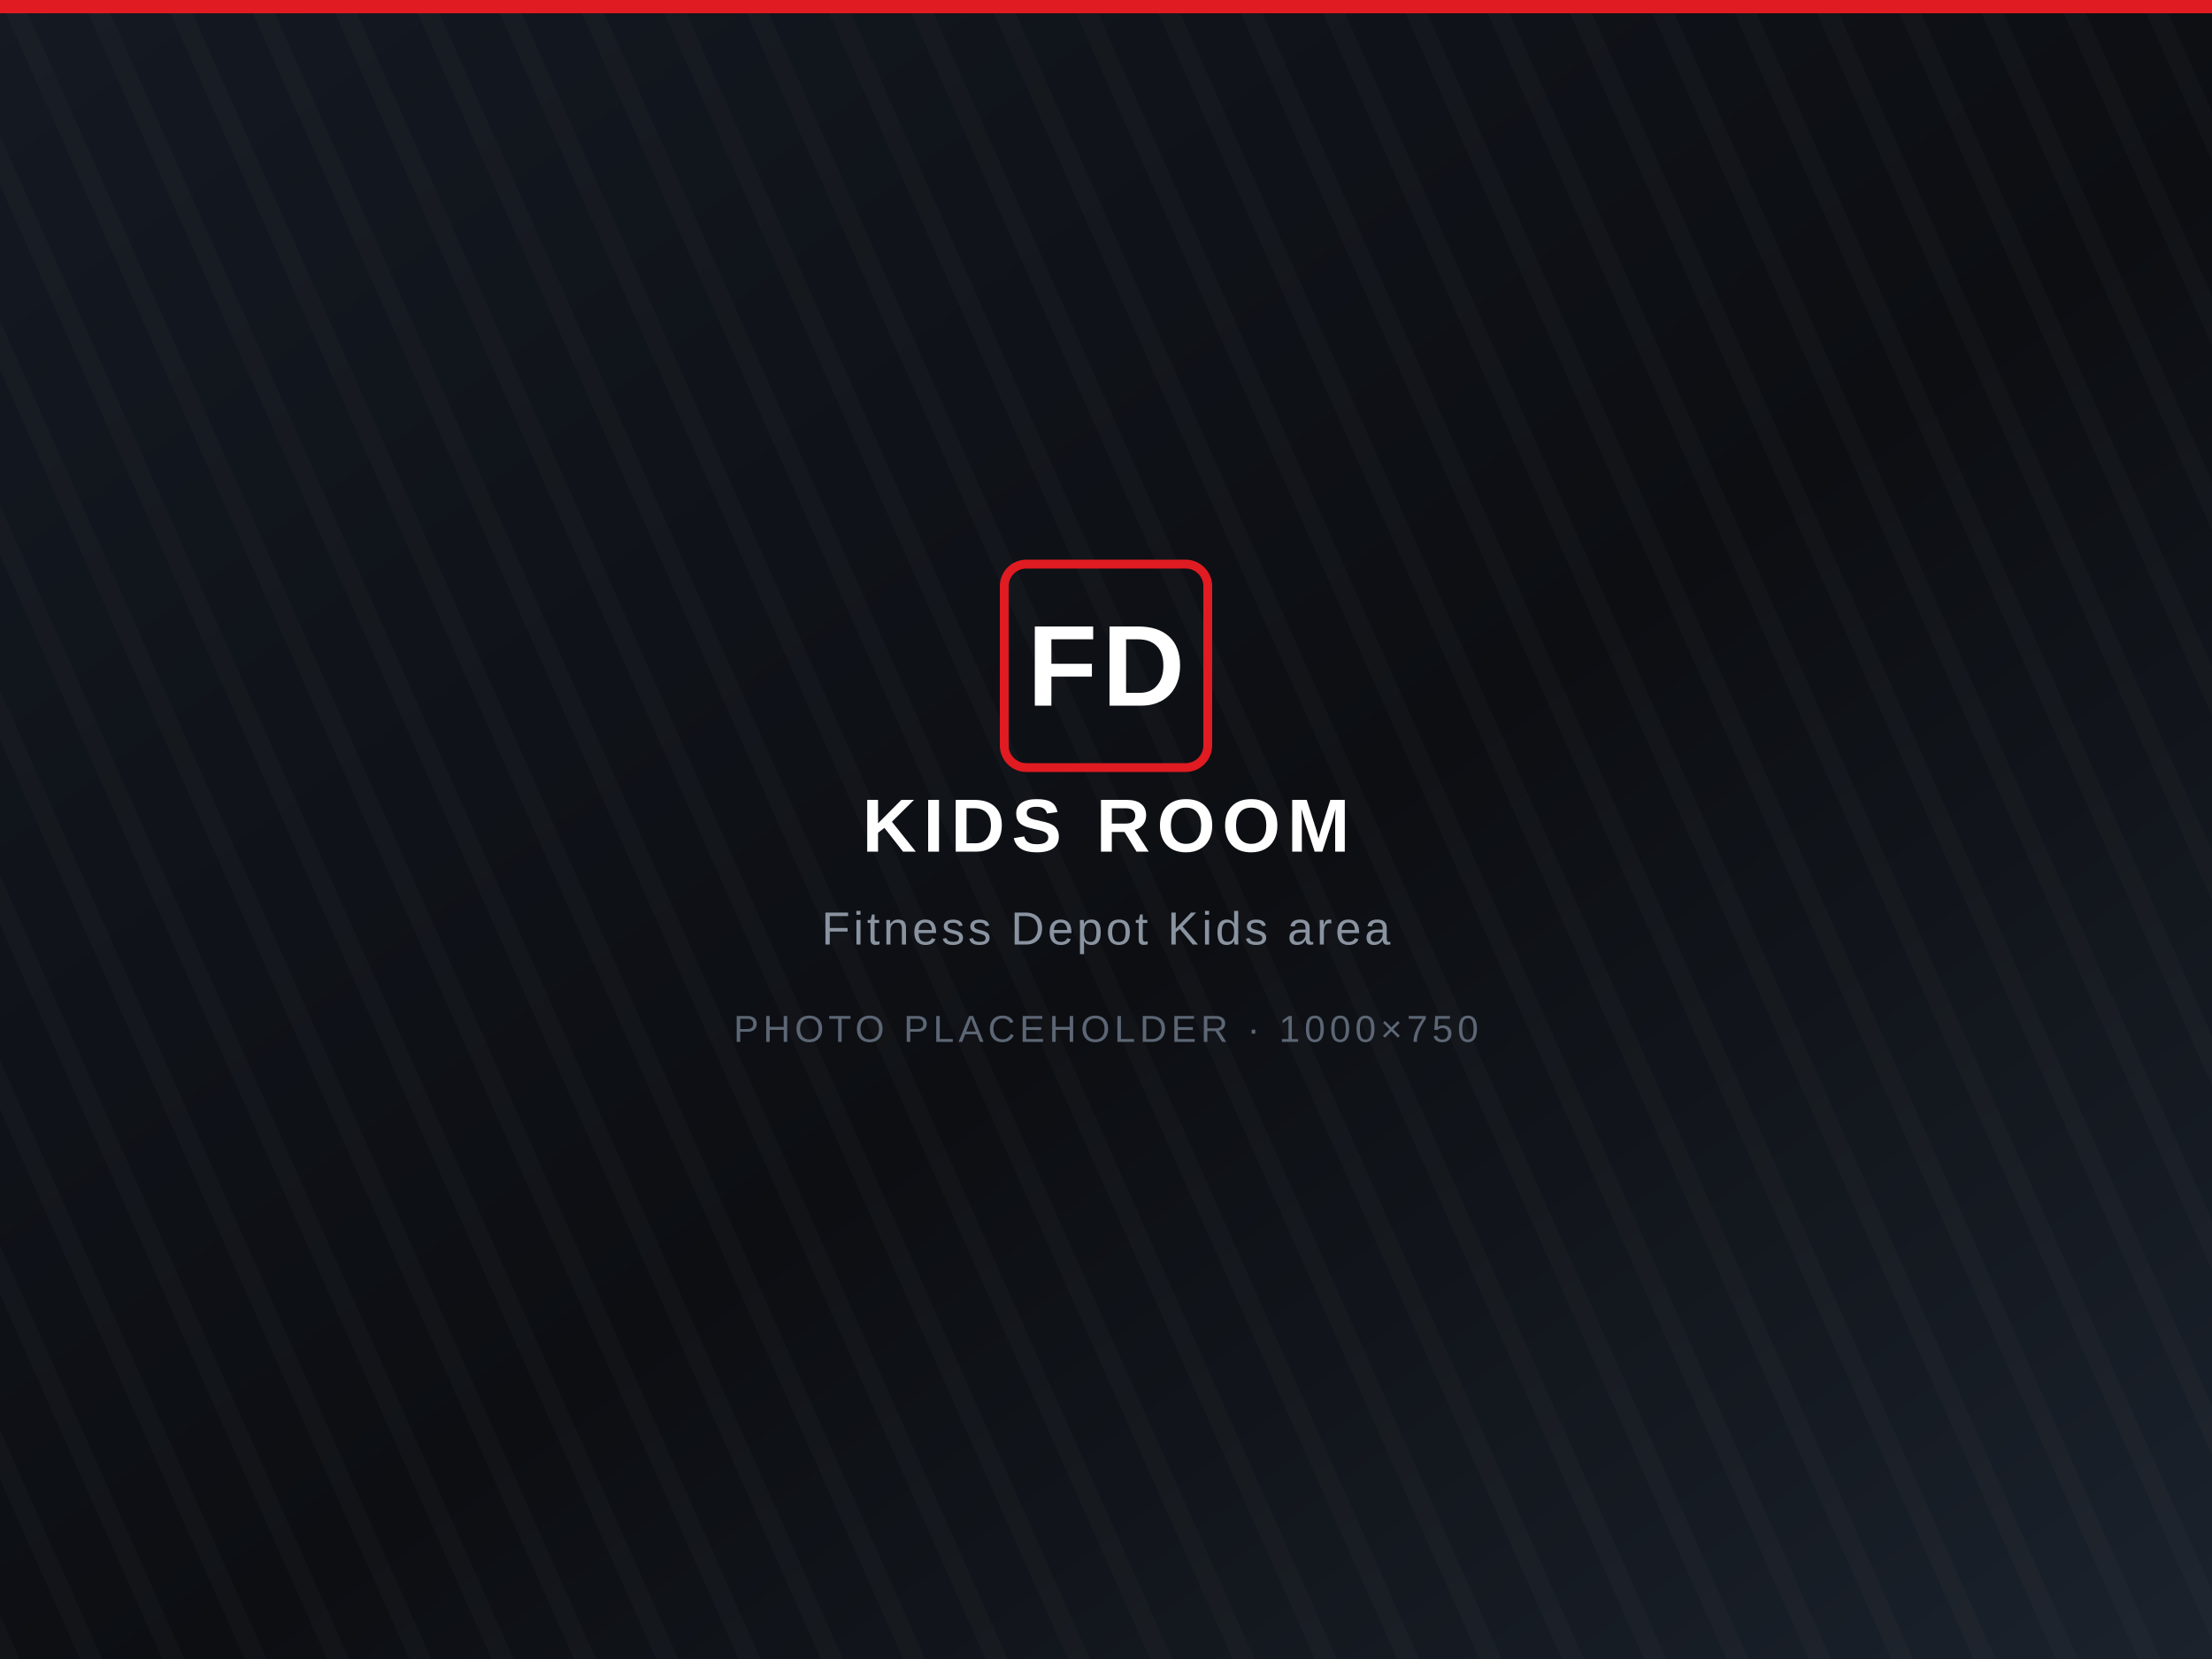
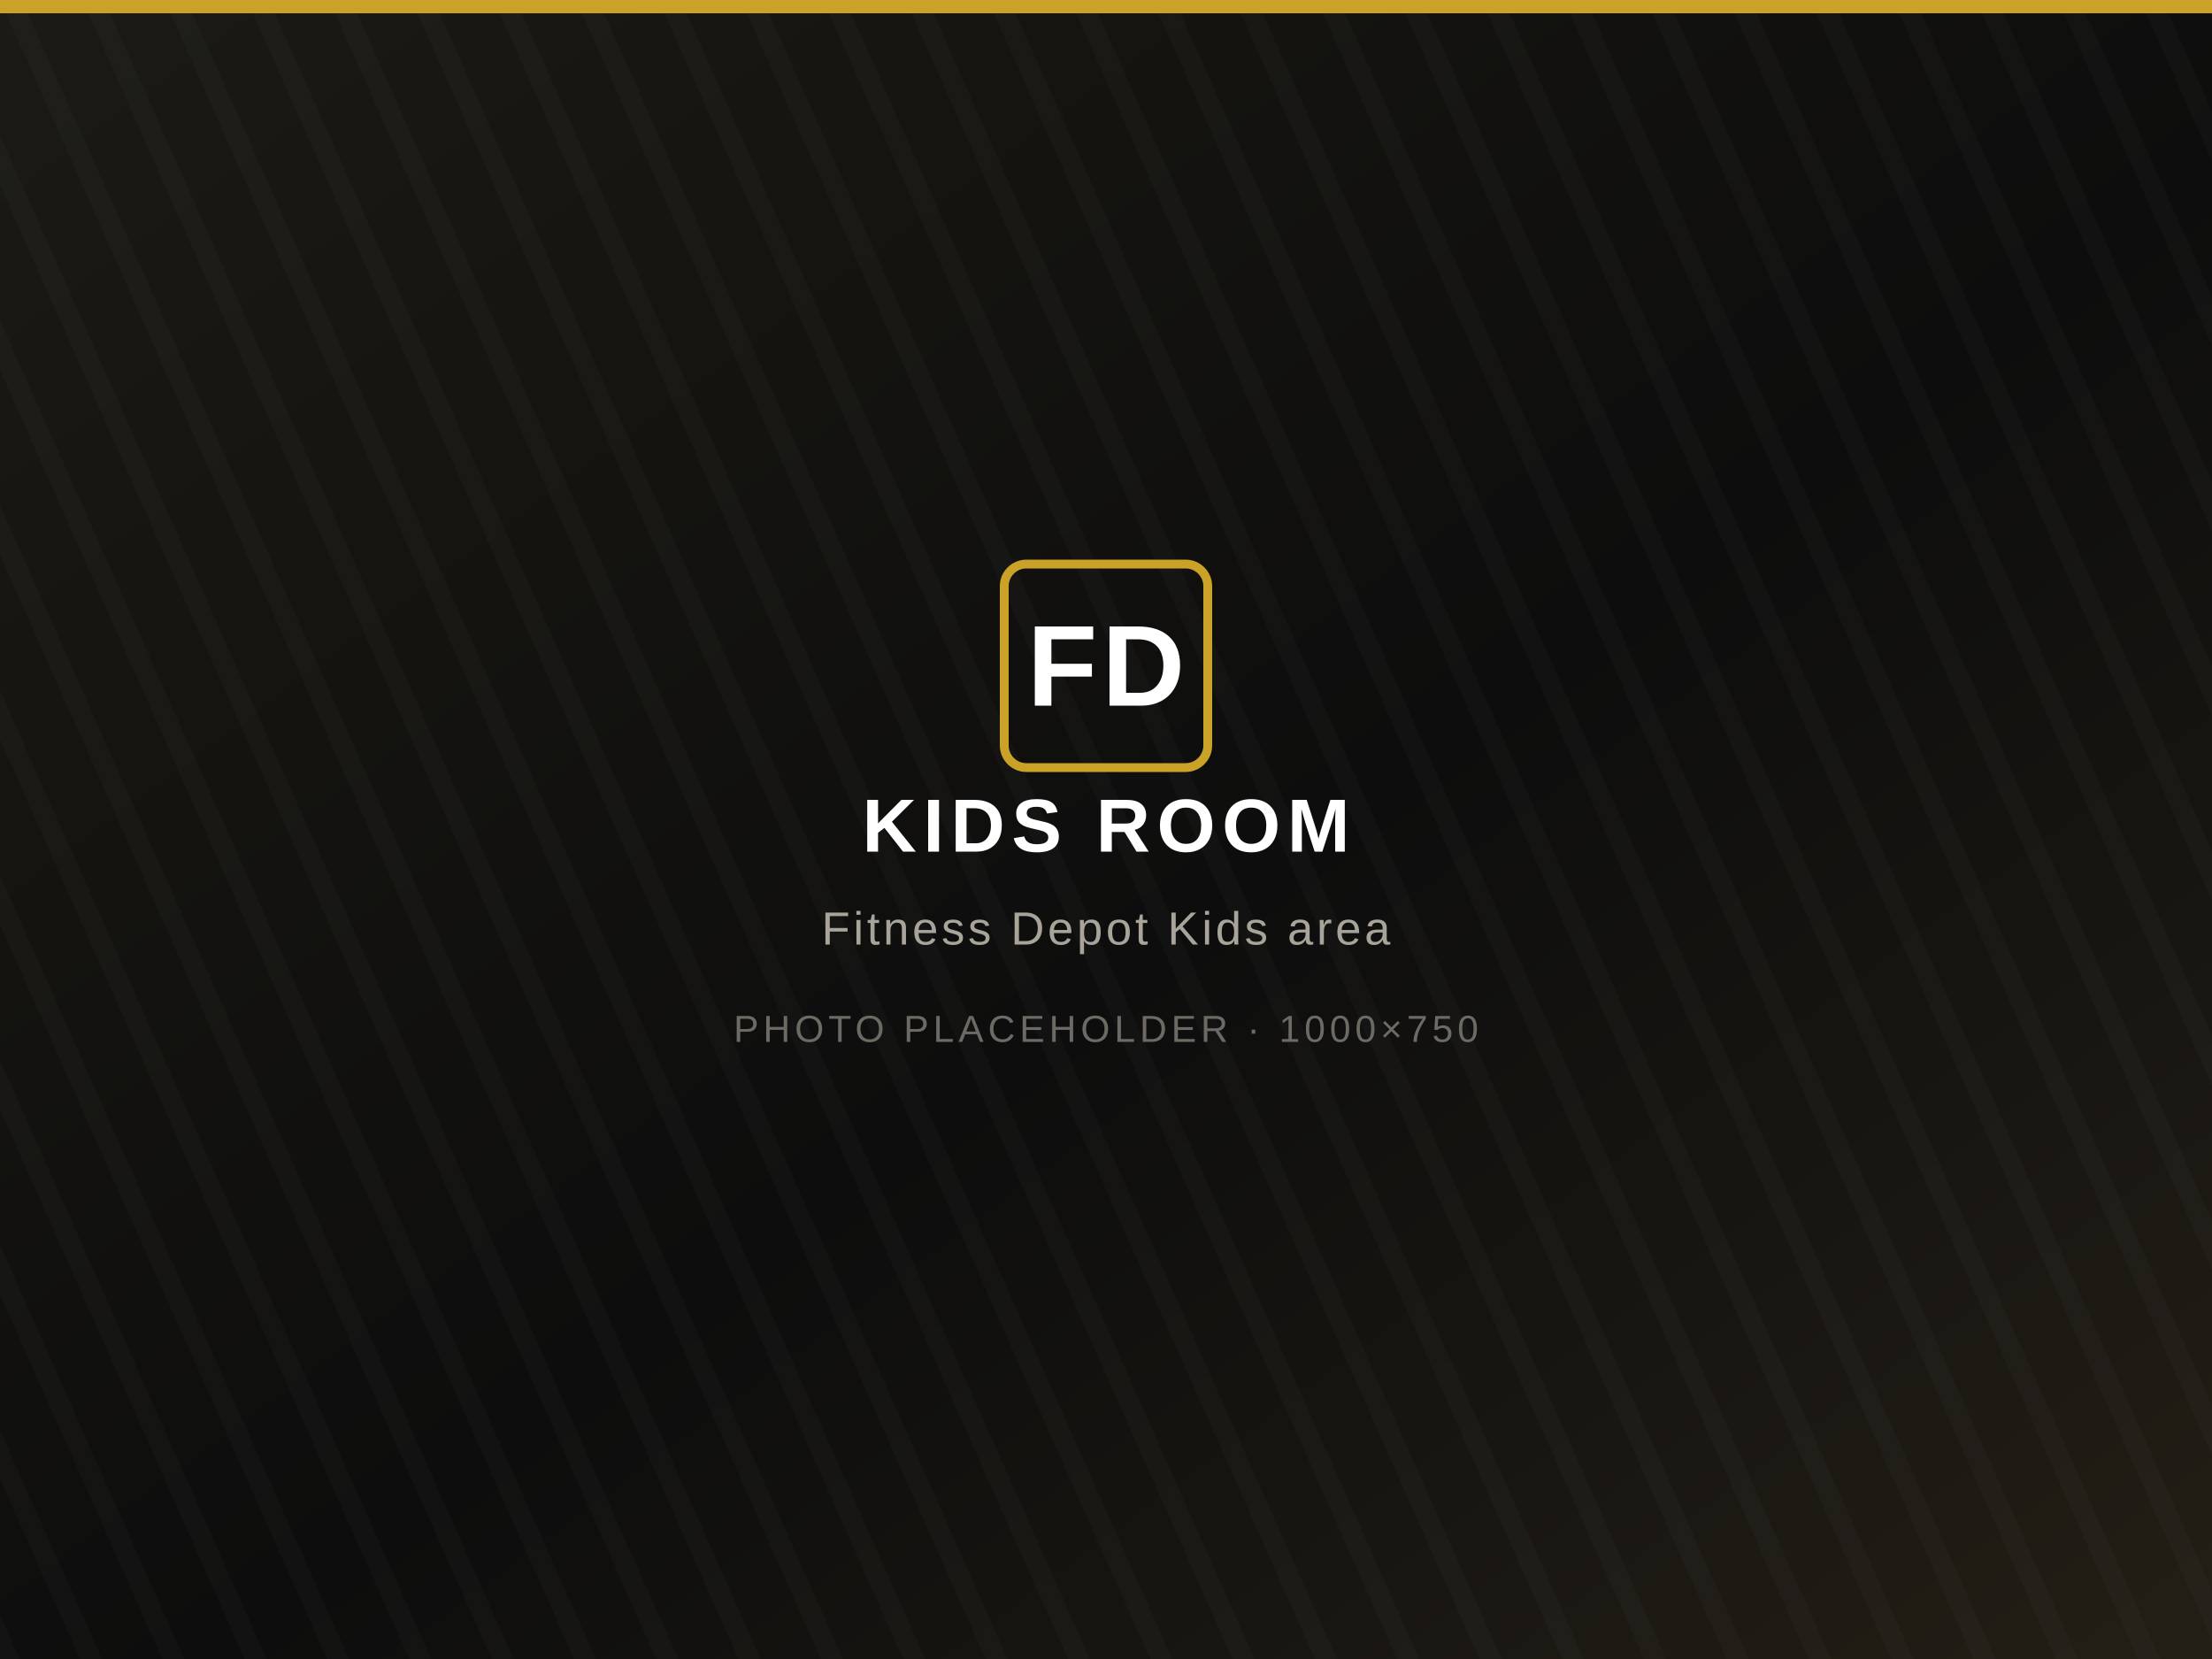
<svg xmlns="http://www.w3.org/2000/svg" viewBox="0 0 1000 750" width="1000" height="750" role="img" aria-label="KIDS ROOM">
  <defs>
    <linearGradient id="g" x1="0" y1="0" x2="1" y2="1">
-       <stop offset="0" stop-color="#141922" />
-       <stop offset="0.55" stop-color="#0C0E12" />
-       <stop offset="1" stop-color="#1B222C" />
+       <stop offset="0" stop-color="#1c1a14" />
+       <stop offset="0.55" stop-color="#0d0d0d" />
+       <stop offset="1" stop-color="#231f16" />
    </linearGradient>
    <pattern id="stripes" width="34" height="34" patternUnits="userSpaceOnUse" patternTransform="rotate(-24)">
      <rect width="34" height="34" fill="none" />
      <rect width="9" height="34" fill="#FFFFFF" opacity="0.022" />
    </pattern>
  </defs>
  <rect width="1000" height="750" fill="url(#g)" />
  <rect width="1000" height="750" fill="url(#stripes)" />
-   <rect x="0" y="0" width="1000" height="6" fill="#E01B22" />
+   <rect x="0" y="0" width="1000" height="6" fill="#c9a227" />
  <g transform="translate(500 375)" text-anchor="middle" font-family="'Barlow Condensed','Arial Narrow',Arial,sans-serif">
    <g transform="translate(0 -74)">
-       <rect x="-46" y="-46" width="92" height="92" rx="10" fill="none" stroke="#E01B22" stroke-width="4" />
+       <rect x="-46" y="-46" width="92" height="92" rx="10" fill="none" stroke="#c9a227" stroke-width="4" />
      <text y="18" font-size="52" font-weight="700" fill="#FFFFFF" letter-spacing="2">FD</text>
    </g>
    <text y="10" font-size="34" font-weight="700" fill="#FFFFFF" letter-spacing="3">KIDS ROOM</text>
-     <text y="52" font-size="21" font-weight="500" fill="#8A93A0" letter-spacing="1.5">Fitness Depot Kids area</text>
-     <text y="96" font-size="17" font-weight="500" fill="#5C6674" letter-spacing="2">PHOTO PLACEHOLDER · 1000×750</text>
+     <text y="52" font-size="21" font-weight="500" fill="#a8a49a" letter-spacing="1.5">Fitness Depot Kids area</text>
+     <text y="96" font-size="17" font-weight="500" fill="#6d6a63" letter-spacing="2">PHOTO PLACEHOLDER · 1000×750</text>
  </g>
</svg>
